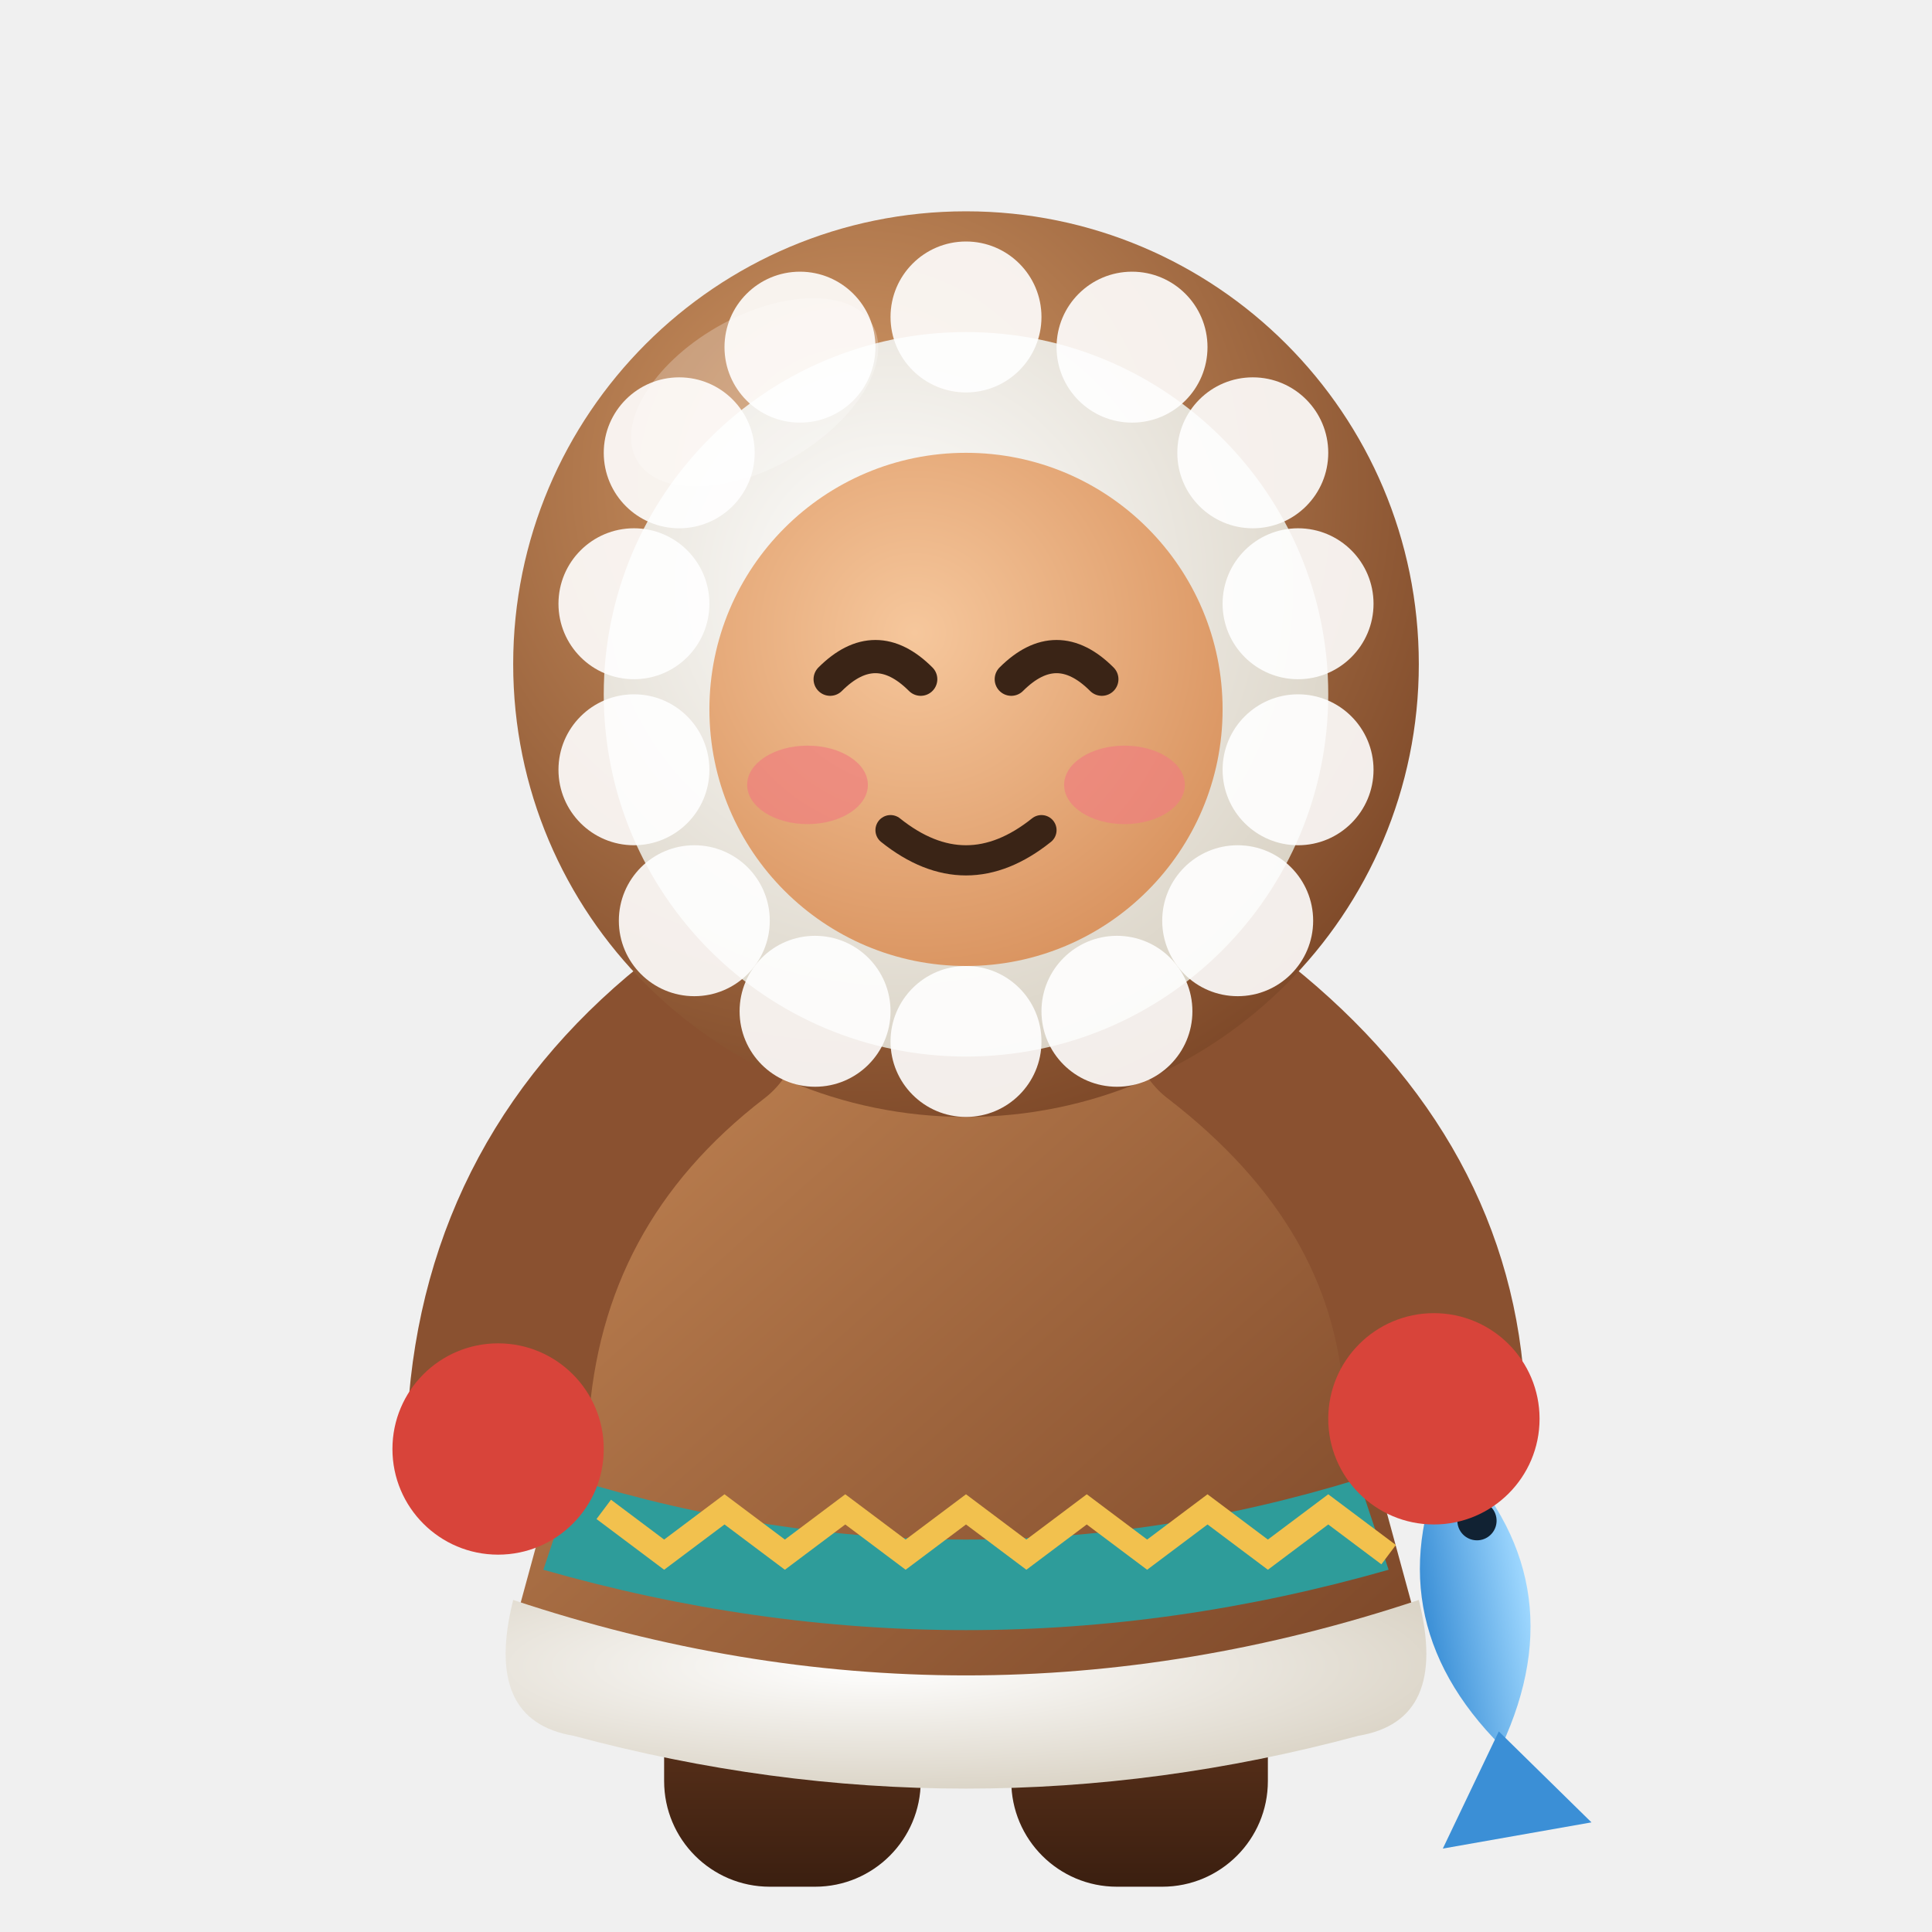
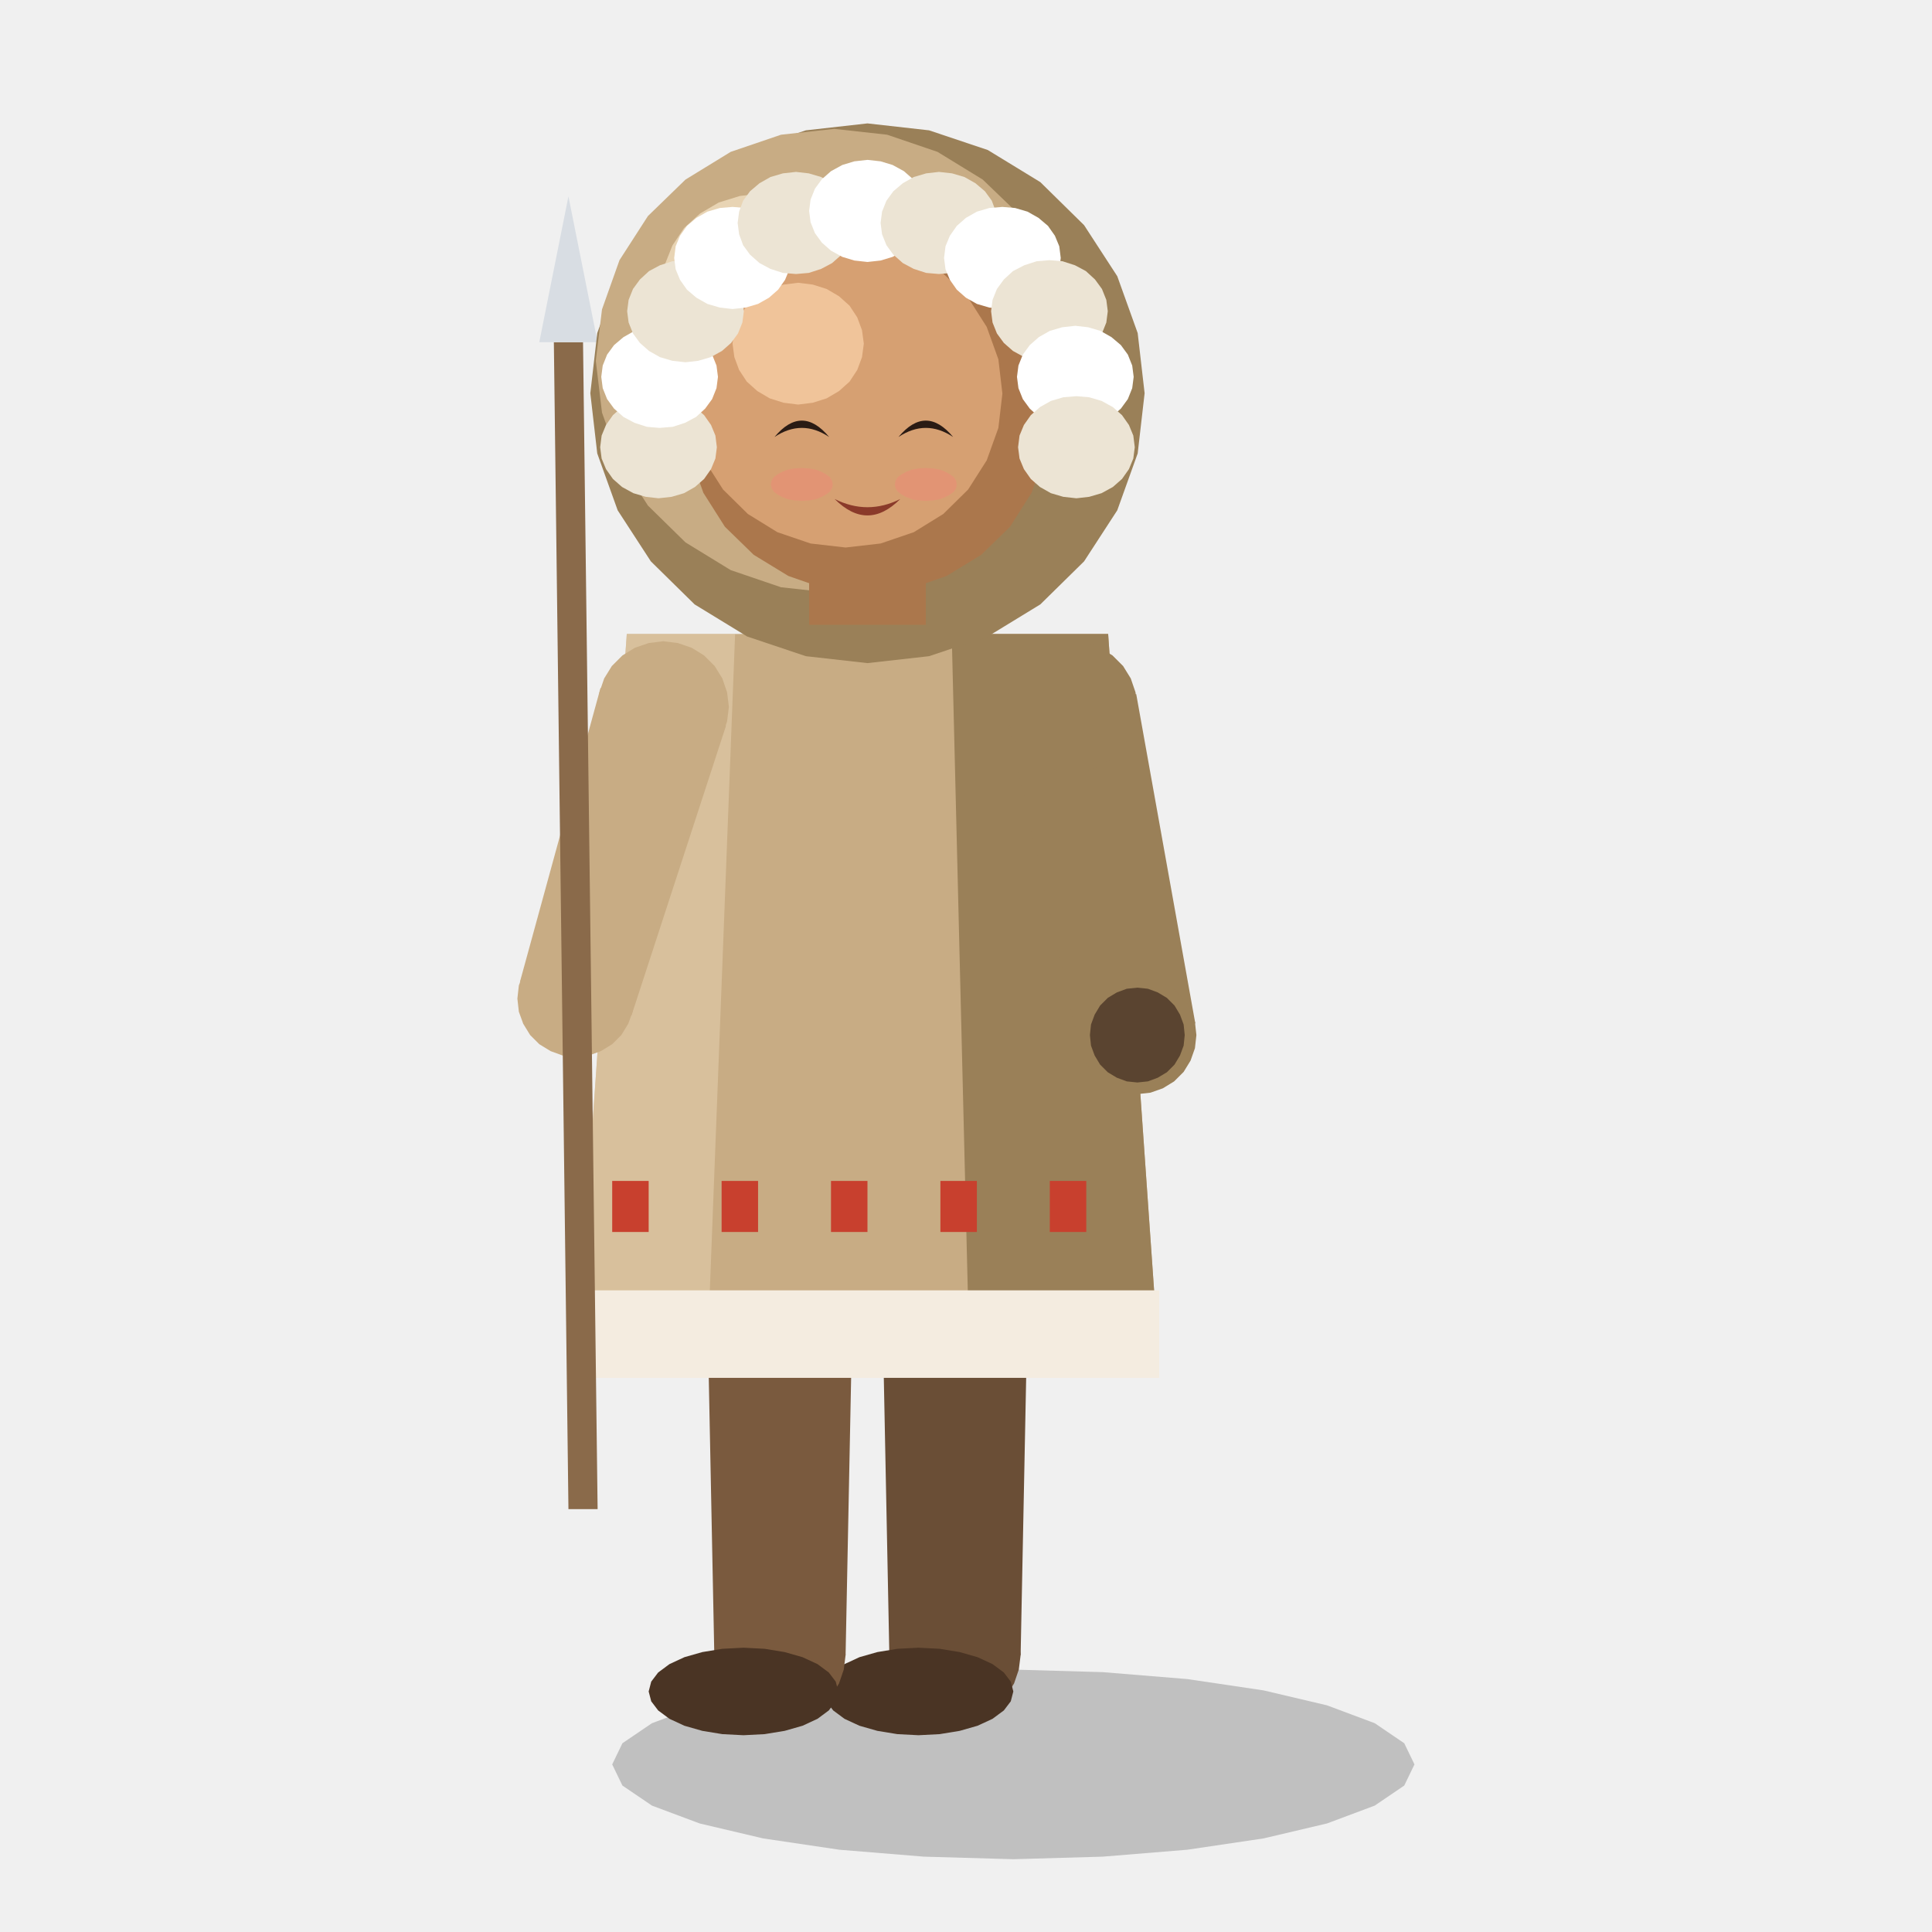
- <svg xmlns="http://www.w3.org/2000/svg" viewBox="0 0 128 128">
-   <defs>
-     <linearGradient id="coat" x1="0" y1="0" x2="1" y2="1">
-       <stop offset="0" stop-color="#c98b58" />
-       <stop offset="1" stop-color="#7a4527" />
-     </linearGradient>
-     <radialGradient id="hood" cx=".38" cy=".3" r=".75">
-       <stop offset="0" stop-color="#d49a67" />
-       <stop offset="1" stop-color="#7d4828" />
-     </radialGradient>
-     <radialGradient id="fur" cx=".4" cy=".35" r=".7">
-       <stop offset="0" stop-color="#ffffff" />
-       <stop offset="1" stop-color="#d9d2c4" />
-     </radialGradient>
-     <radialGradient id="skin" cx=".4" cy=".35" r=".7">
-       <stop offset="0" stop-color="#f6c79c" />
-       <stop offset="1" stop-color="#d9935f" />
-     </radialGradient>
-     <linearGradient id="boot" x1="0" y1="0" x2="0" y2="1">
-       <stop offset="0" stop-color="#6b3b20" />
-       <stop offset="1" stop-color="#3b1f10" />
-     </linearGradient>
-     <linearGradient id="fish" x1="0" y1="0" x2="0" y2="1">
-       <stop offset="0" stop-color="#9fd8ff" />
-       <stop offset="1" stop-color="#3b8fd6" />
-     </linearGradient>
-   </defs>
-   <rect x="44" y="108" width="17" height="17" rx="7" fill="url(#boot)" />
-   <rect x="67" y="108" width="17" height="17" rx="7" fill="url(#boot)" />
-   <path d="M46 64 Q64 56 82 64 L94 108 Q64 118 34 108 Z" fill="url(#coat)" />
-   <path d="M38 98 Q64 106 90 98 L92 104 Q64 112 36 104 Z" fill="#2e9c9a" />
-   <path d="M40 100 l4 3 4 -3 4 3 4 -3 4 3 4 -3 4 3 4 -3 4 3 4 -3 4 3 4 -3 4 3" fill="none" stroke="#f2c14e" stroke-width="1.6" />
-   <path d="M34 106 Q64 116 94 106 Q96 114 90 115 Q64 122 38 115 Q32 114 34 106 Z" fill="url(#fur)" />
-   <path d="M47 68 Q34 78 33 94" stroke="#8a5130" stroke-width="12" stroke-linecap="round" fill="none" />
-   <path d="M81 68 Q94 78 95 92" stroke="#8a5130" stroke-width="12" stroke-linecap="round" fill="none" />
-   <circle cx="33" cy="96" r="7" fill="#d8443a" />
-   <g transform="translate(96 96) rotate(80)">
-     <path d="M0 0 Q10 -7 20 0 Q10 7 0 0 Z" fill="url(#fish)" />
-     <path d="M19 0 L26 -5 L26 5 Z" fill="#3b8fd6" />
-     <circle cx="5" cy="-1" r="1.3" fill="#123" />
+ <svg xmlns="http://www.w3.org/2000/svg" viewBox="0 0 80 80">
+   <g transform="translate(35.92 71.55) scale(1.51)">
+     <path d="M15 1L14.72 1.58L13.91 2.13L12.6 2.62L10.86 3.03L8.77 3.34L6.45 3.53L4 3.6L1.55 3.53L-0.77 3.34L-2.86 3.03L-4.6 2.62L-5.91 2.13L-6.72 1.58L-7 1L-6.72 0.42L-5.91 -0.13L-4.6 -0.62L-2.86 -1.03L-0.77 -1.34L1.55 -1.53L4 -1.6L6.45 -1.53L8.77 -1.34L10.86 -1.03L12.6 -0.62L13.91 -0.13L14.72 0.42Z" fill="#000000" opacity="0.2" />
+     <g>
+       <animateTransform attributeName="transform" type="rotate" values="16 2.40 -12.00;-16 2.40 -12.00;16 2.40 -12.00" dur="1.2s" begin="0s" repeatCount="indefinite" />
+       <path d="M0.4 -12L0.6 -2L4.2 -2L4.4 -12Z" fill="#6a4e36" />
+       <path d="M4.4 -12L4.35 -11.55L4.2 -11.13L3.96 -10.75L3.65 -10.44L3.27 -10.2L2.85 -10.05L2.4 -10L1.95 -10.05L1.53 -10.2L1.15 -10.44L0.84 -10.75L0.6 -11.13L0.45 -11.55L0.4 -12L0.45 -12.45L0.6 -12.87L0.84 -13.25L1.15 -13.56L1.53 -13.8L1.95 -13.95L2.4 -14L2.85 -13.95L3.27 -13.8L3.65 -13.56L3.96 -13.25L4.2 -12.87L4.35 -12.45Z" fill="#6a4e36" />
+       <path d="M4.2 -2L4.15 -1.6L4.02 -1.22L3.81 -0.88L3.52 -0.59L3.18 -0.38L2.8 -0.25L2.4 -0.2L2 -0.25L1.62 -0.38L1.28 -0.59L0.99 -0.88L0.78 -1.22L0.65 -1.6L0.6 -2L0.65 -2.4L0.78 -2.78L0.99 -3.12L1.28 -3.41L1.62 -3.62L2 -3.75L2.4 -3.8L2.8 -3.75L3.18 -3.62L3.52 -3.41L3.81 -3.12L4.02 -2.78L4.15 -2.4Z" fill="#6a4e36" />
+       <path d="M4 -1L3.93 -0.73L3.74 -0.48L3.43 -0.25L3.02 -0.06L2.53 0.08L1.98 0.17L1.4 0.2L0.82 0.17L0.27 0.08L-0.22 -0.06L-0.63 -0.25L-0.94 -0.48L-1.13 -0.73L-1.2 -1L-1.13 -1.27L-0.94 -1.52L-0.63 -1.75L-0.22 -1.94L0.27 -2.08L0.82 -2.17L1.4 -2.2L1.98 -2.17L2.53 -2.08L3.02 -1.94L3.43 -1.75L3.74 -1.52L3.93 -1.27Z" fill="#4a3424" />
+     </g>
+     <g>
+       <animateTransform attributeName="transform" type="rotate" values="-16 -2.40 -12.00;16 -2.40 -12.00;-16 -2.40 -12.00" dur="1.2s" begin="0s" repeatCount="indefinite" />
+       <path d="M-4.4 -12L-4.2 -2L-0.6 -2L-0.4 -12Z" fill="#7a5a3e" />
+       <path d="M-0.4 -12L-0.45 -11.55L-0.6 -11.13L-0.84 -10.75L-1.15 -10.44L-1.53 -10.2L-1.95 -10.05L-2.4 -10L-2.85 -10.05L-3.27 -10.2L-3.65 -10.44L-3.96 -10.75L-4.2 -11.13L-4.35 -11.55L-4.4 -12L-4.35 -12.45L-4.2 -12.87L-3.96 -13.25L-3.65 -13.56L-3.27 -13.8L-2.85 -13.95L-2.4 -14L-1.95 -13.95L-1.53 -13.8L-1.15 -13.56L-0.84 -13.25L-0.6 -12.87L-0.45 -12.45Z" fill="#7a5a3e" />
+       <path d="M-0.6 -2L-0.65 -1.6L-0.78 -1.22L-0.99 -0.88L-1.28 -0.59L-1.62 -0.38L-2 -0.25L-2.4 -0.2L-2.8 -0.25L-3.18 -0.38L-3.52 -0.59L-3.81 -0.88L-4.02 -1.22L-4.15 -1.6L-4.2 -2L-4.15 -2.4L-4.02 -2.78L-3.81 -3.12L-3.52 -3.41L-3.18 -3.62L-2.8 -3.75L-2.4 -3.8L-2 -3.75L-1.62 -3.62L-1.28 -3.41L-0.99 -3.12L-0.78 -2.78L-0.65 -2.4Z" fill="#7a5a3e" />
+       <path d="M-0.8 -1L-0.87 -0.73L-1.06 -0.48L-1.37 -0.25L-1.78 -0.06L-2.27 0.08L-2.82 0.17L-3.4 0.2L-3.98 0.17L-4.53 0.08L-5.02 -0.06L-5.43 -0.25L-5.74 -0.48L-5.93 -0.73L-6 -1L-5.93 -1.27L-5.74 -1.52L-5.43 -1.75L-5.02 -1.94L-4.53 -2.08L-3.98 -2.17L-3.4 -2.2L-2.82 -2.17L-2.27 -2.08L-1.78 -1.94L-1.37 -1.75L-1.06 -1.52L-0.87 -1.27Z" fill="#4a3424" />
+     </g>
+     <g>
+       <animateTransform attributeName="transform" type="translate" additive="sum" values="0 0;0 -0.6;0 0" dur="0.6s" begin="0s" repeatCount="indefinite" />
+       <path d="M-8 -10L8 -10L6.6 -30L-6.6 -30Z" fill="#c8ac84" />
+       <path d="M2.8 -10L8 -10L6.6 -30L2.31 -30Z" fill="#9a8058" />
+       <path d="M-8 -10L-4.4 -10L-3.63 -30L-6.6 -30Z" fill="#e8d4b4" opacity="0.5" />
+       <path d="M-8 -12L8 -12L8 -9.6L-8 -9.6Z" fill="#f4ece0" />
+       <path d="M-7 -15L-6 -15L-6 -13.6L-7 -13.6Z" fill="#c8402e" />
+       <path d="M-4 -15L-3 -15L-3 -13.6L-4 -13.6Z" fill="#c8402e" />
+       <path d="M-1 -15L0 -15L0 -13.6L-1 -13.6Z" fill="#c8402e" />
+       <path d="M2 -15L3 -15L3 -13.6L2 -13.6Z" fill="#c8402e" />
+       <path d="M5 -15L6 -15L6 -13.6L5 -13.6Z" fill="#c8402e" />
+       <g>
+         <animateTransform attributeName="transform" type="rotate" values="14 5.60 -28.00;-14 5.60 -28.00;14 5.60 -28.00" dur="1.2s" begin="0s" repeatCount="indefinite" />
+         <path d="M3.83 -27.65L5.81 -18.68L8.99 -19.32L7.37 -28.35Z" fill="#9a8058" />
+         <path d="M7.4 -28L7.35 -27.6L7.22 -27.22L7.01 -26.88L6.72 -26.59L6.38 -26.38L6 -26.25L5.6 -26.2L5.2 -26.25L4.82 -26.38L4.48 -26.59L4.19 -26.88L3.98 -27.22L3.85 -27.6L3.8 -28L3.85 -28.4L3.98 -28.78L4.19 -29.12L4.48 -29.41L4.82 -29.62L5.2 -29.75L5.6 -29.8L6 -29.75L6.38 -29.62L6.72 -29.41L7.01 -29.12L7.22 -28.78L7.35 -28.4Z" fill="#9a8058" />
+         <path d="M9.02 -19L8.98 -18.64L8.86 -18.3L8.67 -17.99L8.41 -17.73L8.1 -17.54L7.76 -17.42L7.4 -17.38L7.04 -17.42L6.7 -17.54L6.39 -17.73L6.13 -17.99L5.94 -18.3L5.82 -18.64L5.78 -19L5.82 -19.36L5.94 -19.7L6.13 -20.01L6.39 -20.27L6.7 -20.46L7.04 -20.58L7.4 -20.62L7.76 -20.58L8.1 -20.46L8.41 -20.27L8.67 -20.01L8.86 -19.7L8.98 -19.36Z" fill="#9a8058" />
+         <path d="M8.7 -19L8.67 -18.71L8.57 -18.44L8.42 -18.19L8.21 -17.98L7.96 -17.83L7.69 -17.73L7.4 -17.7L7.11 -17.73L6.84 -17.83L6.59 -17.98L6.38 -18.19L6.23 -18.44L6.13 -18.71L6.1 -19L6.13 -19.29L6.23 -19.56L6.38 -19.81L6.59 -20.02L6.84 -20.17L7.11 -20.27L7.4 -20.3L7.69 -20.27L7.96 -20.17L8.21 -20.02L8.42 -19.81L8.57 -19.56L8.67 -19.29Z" fill="#5a4430" />
+       </g>
+       <g>
+         <animateTransform attributeName="transform" type="rotate" values="-14 -5.60 -28.00;14 -5.60 -28.00;-14 -5.60 -28.00" dur="1.2s" begin="0s" repeatCount="indefinite" />
+         <path d="M-7.32 -28.52L-9.53 -20.46L-6.47 -19.54L-3.88 -27.48Z" fill="#c8ac84" />
+         <path d="M-3.8 -28L-3.85 -27.6L-3.98 -27.22L-4.19 -26.88L-4.48 -26.59L-4.82 -26.38L-5.2 -26.25L-5.6 -26.2L-6 -26.25L-6.38 -26.38L-6.72 -26.59L-7.01 -26.88L-7.22 -27.22L-7.35 -27.6L-7.4 -28L-7.35 -28.4L-7.22 -28.78L-7.01 -29.12L-6.72 -29.41L-6.38 -29.62L-6 -29.75L-5.6 -29.8L-5.2 -29.75L-4.82 -29.62L-4.48 -29.41L-4.19 -29.12L-3.98 -28.78L-3.85 -28.4Z" fill="#c8ac84" />
+         <path d="M-6.4 -20L-6.44 -19.64L-6.56 -19.31L-6.75 -19L-7 -18.75L-7.31 -18.56L-7.64 -18.44L-8 -18.4L-8.36 -18.44L-8.69 -18.56L-9 -18.75L-9.25 -19L-9.44 -19.31L-9.56 -19.64L-9.6 -20L-9.56 -20.36L-9.44 -20.69L-9.25 -21L-9 -21.25L-8.69 -21.44L-8.36 -21.56L-8 -21.6L-7.64 -21.56L-7.31 -21.44L-7 -21.25L-6.75 -21L-6.56 -20.69L-6.44 -20.36Z" fill="#c8ac84" />
+         <path d="M-8.6 -38L-7.8 -38L-7.4 -6L-8.2 -6Z" fill="#8a6a4a" />
+         <path d="M-9 -38L-7.4 -38L-8.2 -42Z" fill="#d8dde3" />
+       </g>
+       <path d="M7.6 -36.6L7.41 -34.95L6.85 -33.39L5.94 -31.99L4.74 -30.81L3.3 -29.93L1.69 -29.39L0 -29.2L-1.69 -29.39L-3.3 -29.93L-4.74 -30.81L-5.94 -31.99L-6.85 -33.39L-7.41 -34.95L-7.6 -36.6L-7.41 -38.25L-6.85 -39.81L-5.94 -41.21L-4.74 -42.39L-3.3 -43.27L-1.69 -43.81L-0 -44L1.69 -43.81L3.3 -43.27L4.74 -42.39L5.94 -41.21L6.85 -39.81L7.41 -38.25Z" fill="#9a8058" />
+       <path d="M5.62 -37.49L5.46 -36.07L4.98 -34.73L4.2 -33.52L3.16 -32.51L1.92 -31.75L0.54 -31.28L-0.91 -31.12L-2.37 -31.28L-3.75 -31.75L-4.99 -32.51L-6.02 -33.52L-6.8 -34.73L-7.28 -36.07L-7.45 -37.49L-7.28 -38.9L-6.8 -40.25L-6.02 -41.46L-4.99 -42.46L-3.75 -43.22L-2.37 -43.69L-0.91 -43.85L0.54 -43.69L1.92 -43.22L3.16 -42.46L4.2 -41.46L4.98 -40.25L5.46 -38.9Z" fill="#c8ac84" />
+       <path d="M-0.15 -39.56L-0.22 -39L-0.42 -38.47L-0.75 -37.99L-1.18 -37.59L-1.7 -37.29L-2.28 -37.11L-2.89 -37.04L-3.5 -37.11L-4.08 -37.29L-4.59 -37.59L-5.03 -37.99L-5.35 -38.47L-5.56 -39L-5.62 -39.56L-5.56 -40.12L-5.35 -40.65L-5.03 -41.13L-4.59 -41.53L-4.08 -41.83L-3.5 -42.01L-2.89 -42.08L-2.28 -42.01L-1.7 -41.83L-1.18 -41.53L-0.75 -41.13L-0.42 -40.65L-0.22 -40.12Z" fill="#e8d4b4" />
+       <path d="M-1.6 -32L1.6 -32L1.6 -30.25L-1.6 -30.25Z" fill="#ab774c" />
+       <path d="M-4 -35.6L-4.02 -35.33L-4.09 -35.08L-4.2 -34.85L-4.34 -34.66L-4.51 -34.52L-4.7 -34.43L-4.9 -34.4L-5.1 -34.43L-5.29 -34.52L-5.46 -34.66L-5.6 -34.85L-5.71 -35.08L-5.78 -35.33L-5.8 -35.6L-5.78 -35.87L-5.71 -36.12L-5.6 -36.35L-5.46 -36.54L-5.29 -36.68L-5.1 -36.77L-4.9 -36.8L-4.7 -36.77L-4.51 -36.68L-4.34 -36.54L-4.2 -36.35L-4.09 -36.12L-4.02 -35.87Z" fill="#d6a072" />
+       <path d="M5.8 -35.6L5.78 -35.33L5.71 -35.08L5.6 -34.85L5.46 -34.66L5.29 -34.52L5.1 -34.43L4.9 -34.4L4.7 -34.43L4.51 -34.52L4.34 -34.66L4.2 -34.85L4.09 -35.08L4.02 -35.33L4 -35.6L4.02 -35.87L4.09 -36.12L4.2 -36.35L4.34 -36.54L4.51 -36.68L4.7 -36.77L4.9 -36.8L5.1 -36.77L5.29 -36.68L5.46 -36.54L5.6 -36.35L5.71 -36.12L5.78 -35.87Z" fill="#ab774c" />
+       <path d="M5 -36L4.87 -34.91L4.5 -33.87L3.91 -32.94L3.12 -32.17L2.17 -31.59L1.11 -31.22L0 -31.1L-1.11 -31.22L-2.17 -31.59L-3.12 -32.17L-3.91 -32.94L-4.5 -33.87L-4.87 -34.91L-5 -36L-4.87 -37.09L-4.5 -38.13L-3.91 -39.06L-3.12 -39.83L-2.17 -40.41L-1.11 -40.78L-0 -40.9L1.11 -40.78L2.17 -40.41L3.12 -39.83L3.91 -39.06L4.5 -38.13L4.87 -37.09Z" fill="#ab774c" />
+       <path d="M3.7 -36.59L3.59 -35.65L3.27 -34.76L2.76 -33.96L2.08 -33.29L1.27 -32.79L0.36 -32.48L-0.6 -32.37L-1.56 -32.48L-2.47 -32.79L-3.28 -33.29L-3.96 -33.96L-4.47 -34.76L-4.79 -35.65L-4.9 -36.59L-4.79 -37.53L-4.47 -38.42L-3.96 -39.22L-3.28 -39.88L-2.47 -40.38L-1.56 -40.7L-0.6 -40.8L0.36 -40.7L1.27 -40.38L2.08 -39.88L2.76 -39.22L3.27 -38.42L3.59 -37.53Z" fill="#d6a072" />
+       <path d="M-0.1 -37.96L-0.15 -37.59L-0.28 -37.24L-0.49 -36.92L-0.78 -36.66L-1.12 -36.46L-1.5 -36.34L-1.9 -36.29L-2.3 -36.34L-2.68 -36.46L-3.02 -36.66L-3.31 -36.92L-3.52 -37.24L-3.65 -37.59L-3.7 -37.96L-3.65 -38.33L-3.52 -38.68L-3.31 -39L-3.02 -39.26L-2.68 -39.46L-2.3 -39.58L-1.9 -39.63L-1.5 -39.58L-1.12 -39.46L-0.78 -39.26L-0.49 -39L-0.28 -38.68L-0.15 -38.33Z" fill="#f0c49a" />
+       <path d="M-2.55 -35.4Q-1.8 -36.3 -1.05 -35.4Q-1.8 -35.9 -2.55 -35.4Z" fill="#2a1b14" />
+       <path d="M0.85 -35.4Q1.6 -36.3 2.35 -35.4Q1.6 -35.9 0.85 -35.4Z" fill="#2a1b14" />
+       <path d="M-0.95 -34.1L-0.97 -34L-1.03 -33.9L-1.14 -33.82L-1.27 -33.75L-1.43 -33.69L-1.61 -33.66L-1.8 -33.65L-1.99 -33.66L-2.17 -33.69L-2.33 -33.75L-2.46 -33.82L-2.57 -33.9L-2.63 -34L-2.65 -34.1L-2.63 -34.2L-2.57 -34.3L-2.46 -34.38L-2.33 -34.45L-2.17 -34.51L-1.99 -34.54L-1.8 -34.55L-1.61 -34.54L-1.43 -34.51L-1.27 -34.45L-1.14 -34.38L-1.03 -34.3L-0.97 -34.2Z" fill="#ff7a7a" opacity="0.3" />
+       <path d="M2.45 -34.1L2.43 -34L2.37 -33.9L2.26 -33.82L2.13 -33.75L1.97 -33.69L1.79 -33.66L1.6 -33.65L1.41 -33.66L1.23 -33.69L1.07 -33.75L0.94 -33.82L0.83 -33.9L0.77 -34L0.75 -34.1L0.77 -34.2L0.83 -34.3L0.94 -34.38L1.07 -34.45L1.23 -34.51L1.41 -34.54L1.6 -34.55L1.79 -34.54L1.97 -34.51L2.13 -34.45L2.26 -34.38L2.37 -34.3L2.43 -34.2Z" fill="#ff7a7a" opacity="0.3" />
+       <path d="M-0.9 -33.7Q0 -32.8 0.9 -33.7Q0 -33.25 -0.9 -33.7Z" fill="#8a3a2a" />
+       <path d="M-4.13 -35.12L-4.17 -34.81L-4.29 -34.52L-4.48 -34.25L-4.73 -34.03L-5.03 -33.86L-5.37 -33.76L-5.73 -33.72L-6.08 -33.76L-6.42 -33.86L-6.73 -34.03L-6.98 -34.25L-7.17 -34.52L-7.29 -34.81L-7.33 -35.12L-7.29 -35.44L-7.17 -35.73L-6.98 -36L-6.73 -36.22L-6.42 -36.39L-6.08 -36.49L-5.73 -36.52L-5.37 -36.49L-5.03 -36.39L-4.73 -36.22L-4.48 -36L-4.29 -35.73L-4.17 -35.44Z" fill="#ece4d4" />
+       <path d="M-4.1 -37.05L-4.14 -36.74L-4.26 -36.44L-4.45 -36.18L-4.7 -35.95L-5 -35.79L-5.34 -35.68L-5.7 -35.65L-6.05 -35.68L-6.39 -35.79L-6.69 -35.95L-6.95 -36.18L-7.14 -36.44L-7.26 -36.74L-7.3 -37.05L-7.26 -37.36L-7.14 -37.66L-6.95 -37.92L-6.69 -38.14L-6.39 -38.31L-6.05 -38.41L-5.7 -38.45L-5.34 -38.41L-5 -38.31L-4.7 -38.14L-4.45 -37.92L-4.26 -37.66L-4.14 -37.36Z" fill="#ffffff" />
+       <path d="M-3.39 -38.85L-3.43 -38.54L-3.55 -38.24L-3.74 -37.98L-3.99 -37.76L-4.3 -37.59L-4.64 -37.49L-4.99 -37.45L-5.35 -37.49L-5.69 -37.59L-5.99 -37.76L-6.24 -37.98L-6.43 -38.24L-6.55 -38.54L-6.59 -38.85L-6.55 -39.16L-6.43 -39.46L-6.24 -39.72L-5.99 -39.95L-5.69 -40.11L-5.35 -40.22L-4.99 -40.25L-4.64 -40.22L-4.3 -40.11L-3.99 -39.95L-3.74 -39.72L-3.55 -39.46L-3.43 -39.16Z" fill="#ece4d4" />
+       <path d="M-2.1 -40.31L-2.14 -40L-2.26 -39.71L-2.45 -39.44L-2.7 -39.22L-3 -39.05L-3.34 -38.95L-3.7 -38.91L-4.05 -38.95L-4.39 -39.05L-4.69 -39.22L-4.95 -39.44L-5.14 -39.71L-5.26 -40L-5.3 -40.31L-5.26 -40.63L-5.14 -40.92L-4.95 -41.19L-4.69 -41.41L-4.39 -41.58L-4.05 -41.68L-3.7 -41.71L-3.34 -41.68L-3 -41.58L-2.7 -41.41L-2.45 -41.19L-2.26 -40.92L-2.14 -40.63Z" fill="#ffffff" />
+       <path d="M-0.36 -41.27L-0.4 -40.96L-0.52 -40.66L-0.71 -40.4L-0.97 -40.17L-1.27 -40.01L-1.61 -39.9L-1.96 -39.87L-2.32 -39.9L-2.66 -40.01L-2.96 -40.17L-3.22 -40.4L-3.41 -40.66L-3.52 -40.96L-3.56 -41.27L-3.52 -41.58L-3.41 -41.88L-3.22 -42.14L-2.96 -42.36L-2.66 -42.53L-2.32 -42.63L-1.96 -42.67L-1.61 -42.63L-1.27 -42.53L-0.97 -42.36L-0.71 -42.14L-0.52 -41.88L-0.4 -41.58Z" fill="#ece4d4" />
+       <path d="M1.6 -41.6L1.56 -41.29L1.44 -40.99L1.25 -40.73L1 -40.51L0.69 -40.34L0.36 -40.24L-0 -40.2L-0.36 -40.24L-0.69 -40.34L-1 -40.51L-1.25 -40.73L-1.44 -40.99L-1.56 -41.29L-1.6 -41.6L-1.56 -41.91L-1.44 -42.21L-1.25 -42.47L-1 -42.69L-0.69 -42.86L-0.36 -42.96L-0 -43L0.36 -42.96L0.69 -42.86L1 -42.69L1.25 -42.47L1.44 -42.21L1.56 -41.91Z" fill="#ffffff" />
+       <path d="M3.56 -41.27L3.52 -40.96L3.41 -40.66L3.22 -40.4L2.96 -40.17L2.66 -40.01L2.32 -39.9L1.96 -39.87L1.61 -39.9L1.27 -40.01L0.97 -40.17L0.71 -40.4L0.52 -40.66L0.4 -40.96L0.36 -41.27L0.4 -41.58L0.52 -41.88L0.71 -42.14L0.97 -42.36L1.27 -42.53L1.61 -42.63L1.96 -42.67L2.32 -42.63L2.66 -42.53L2.96 -42.36L3.22 -42.14L3.41 -41.88L3.52 -41.58Z" fill="#ece4d4" />
+       <path d="M5.3 -40.31L5.26 -40L5.14 -39.71L4.95 -39.44L4.69 -39.22L4.39 -39.05L4.05 -38.95L3.7 -38.91L3.34 -38.95L3 -39.05L2.7 -39.22L2.45 -39.44L2.26 -39.71L2.14 -40L2.1 -40.31L2.14 -40.63L2.26 -40.92L2.45 -41.19L2.7 -41.41L3 -41.58L3.34 -41.68L3.7 -41.71L4.05 -41.68L4.39 -41.58L4.69 -41.41L4.95 -41.19L5.14 -40.92L5.26 -40.63Z" fill="#ffffff" />
+       <path d="M6.59 -38.85L6.55 -38.54L6.43 -38.24L6.24 -37.98L5.99 -37.76L5.69 -37.59L5.35 -37.49L4.99 -37.45L4.64 -37.49L4.3 -37.59L3.99 -37.76L3.74 -37.98L3.55 -38.24L3.43 -38.54L3.39 -38.85L3.43 -39.16L3.55 -39.46L3.74 -39.72L3.99 -39.95L4.3 -40.11L4.64 -40.22L4.99 -40.25L5.35 -40.22L5.69 -40.11L5.99 -39.95L6.24 -39.72L6.43 -39.46L6.55 -39.16Z" fill="#ece4d4" />
+       <path d="M7.3 -37.05L7.26 -36.74L7.14 -36.44L6.95 -36.18L6.69 -35.95L6.39 -35.79L6.05 -35.68L5.7 -35.65L5.34 -35.68L5 -35.79L4.7 -35.95L4.45 -36.18L4.26 -36.44L4.14 -36.74L4.1 -37.05L4.14 -37.36L4.26 -37.66L4.45 -37.92L4.7 -38.14L5 -38.31L5.34 -38.41L5.7 -38.45L6.05 -38.41L6.39 -38.31L6.69 -38.14L6.95 -37.92L7.14 -37.66L7.26 -37.36Z" fill="#ffffff" />
+       <path d="M7.33 -35.12L7.29 -34.81L7.17 -34.52L6.98 -34.25L6.73 -34.03L6.42 -33.86L6.08 -33.76L5.73 -33.72L5.37 -33.76L5.03 -33.86L4.73 -34.03L4.48 -34.25L4.29 -34.52L4.17 -34.81L4.13 -35.12L4.17 -35.44L4.29 -35.73L4.48 -36L4.73 -36.22L5.03 -36.39L5.37 -36.49L5.73 -36.52L6.08 -36.49L6.42 -36.39L6.73 -36.22L6.98 -36L7.17 -35.73L7.29 -35.44Z" fill="#ece4d4" />
+     </g>
  </g>
-   <circle cx="95" cy="94" r="7" fill="#d8443a" />
-   <circle cx="64" cy="44" r="30" fill="url(#hood)" />
-   <circle cx="64" cy="46" r="24" fill="url(#fur)" />
-   <g fill="#fff" opacity=".9">
-     <circle cx="42" cy="40" r="5" />
-     <circle cx="45" cy="30" r="5" />
-     <circle cx="53" cy="23" r="5" />
-     <circle cx="64" cy="21" r="5" />
-     <circle cx="75" cy="23" r="5" />
-     <circle cx="83" cy="30" r="5" />
-     <circle cx="86" cy="40" r="5" />
-     <circle cx="86" cy="51" r="5" />
-     <circle cx="82" cy="61" r="5" />
-     <circle cx="74" cy="67" r="5" />
-     <circle cx="64" cy="69" r="5" />
-     <circle cx="54" cy="67" r="5" />
-     <circle cx="46" cy="61" r="5" />
-     <circle cx="42" cy="51" r="5" />
-   </g>
-   <circle cx="64" cy="47" r="17" fill="url(#skin)" />
-   <path d="M55 45 q3 -3 6 0 M67 45 q3 -3 6 0" stroke="#3a2416" stroke-width="2.2" stroke-linecap="round" fill="none" />
-   <ellipse cx="53.5" cy="52" rx="4" ry="2.6" fill="#ef7f7f" opacity=".7" />
-   <ellipse cx="74.5" cy="52" rx="4" ry="2.6" fill="#ef7f7f" opacity=".7" />
-   <path d="M59 55 q5 4 10 0" stroke="#3a2416" stroke-width="2" stroke-linecap="round" fill="none" />
-   <ellipse cx="50" cy="26" rx="9" ry="5" fill="#fff" opacity=".25" transform="rotate(-30 50 26)" />
</svg>
